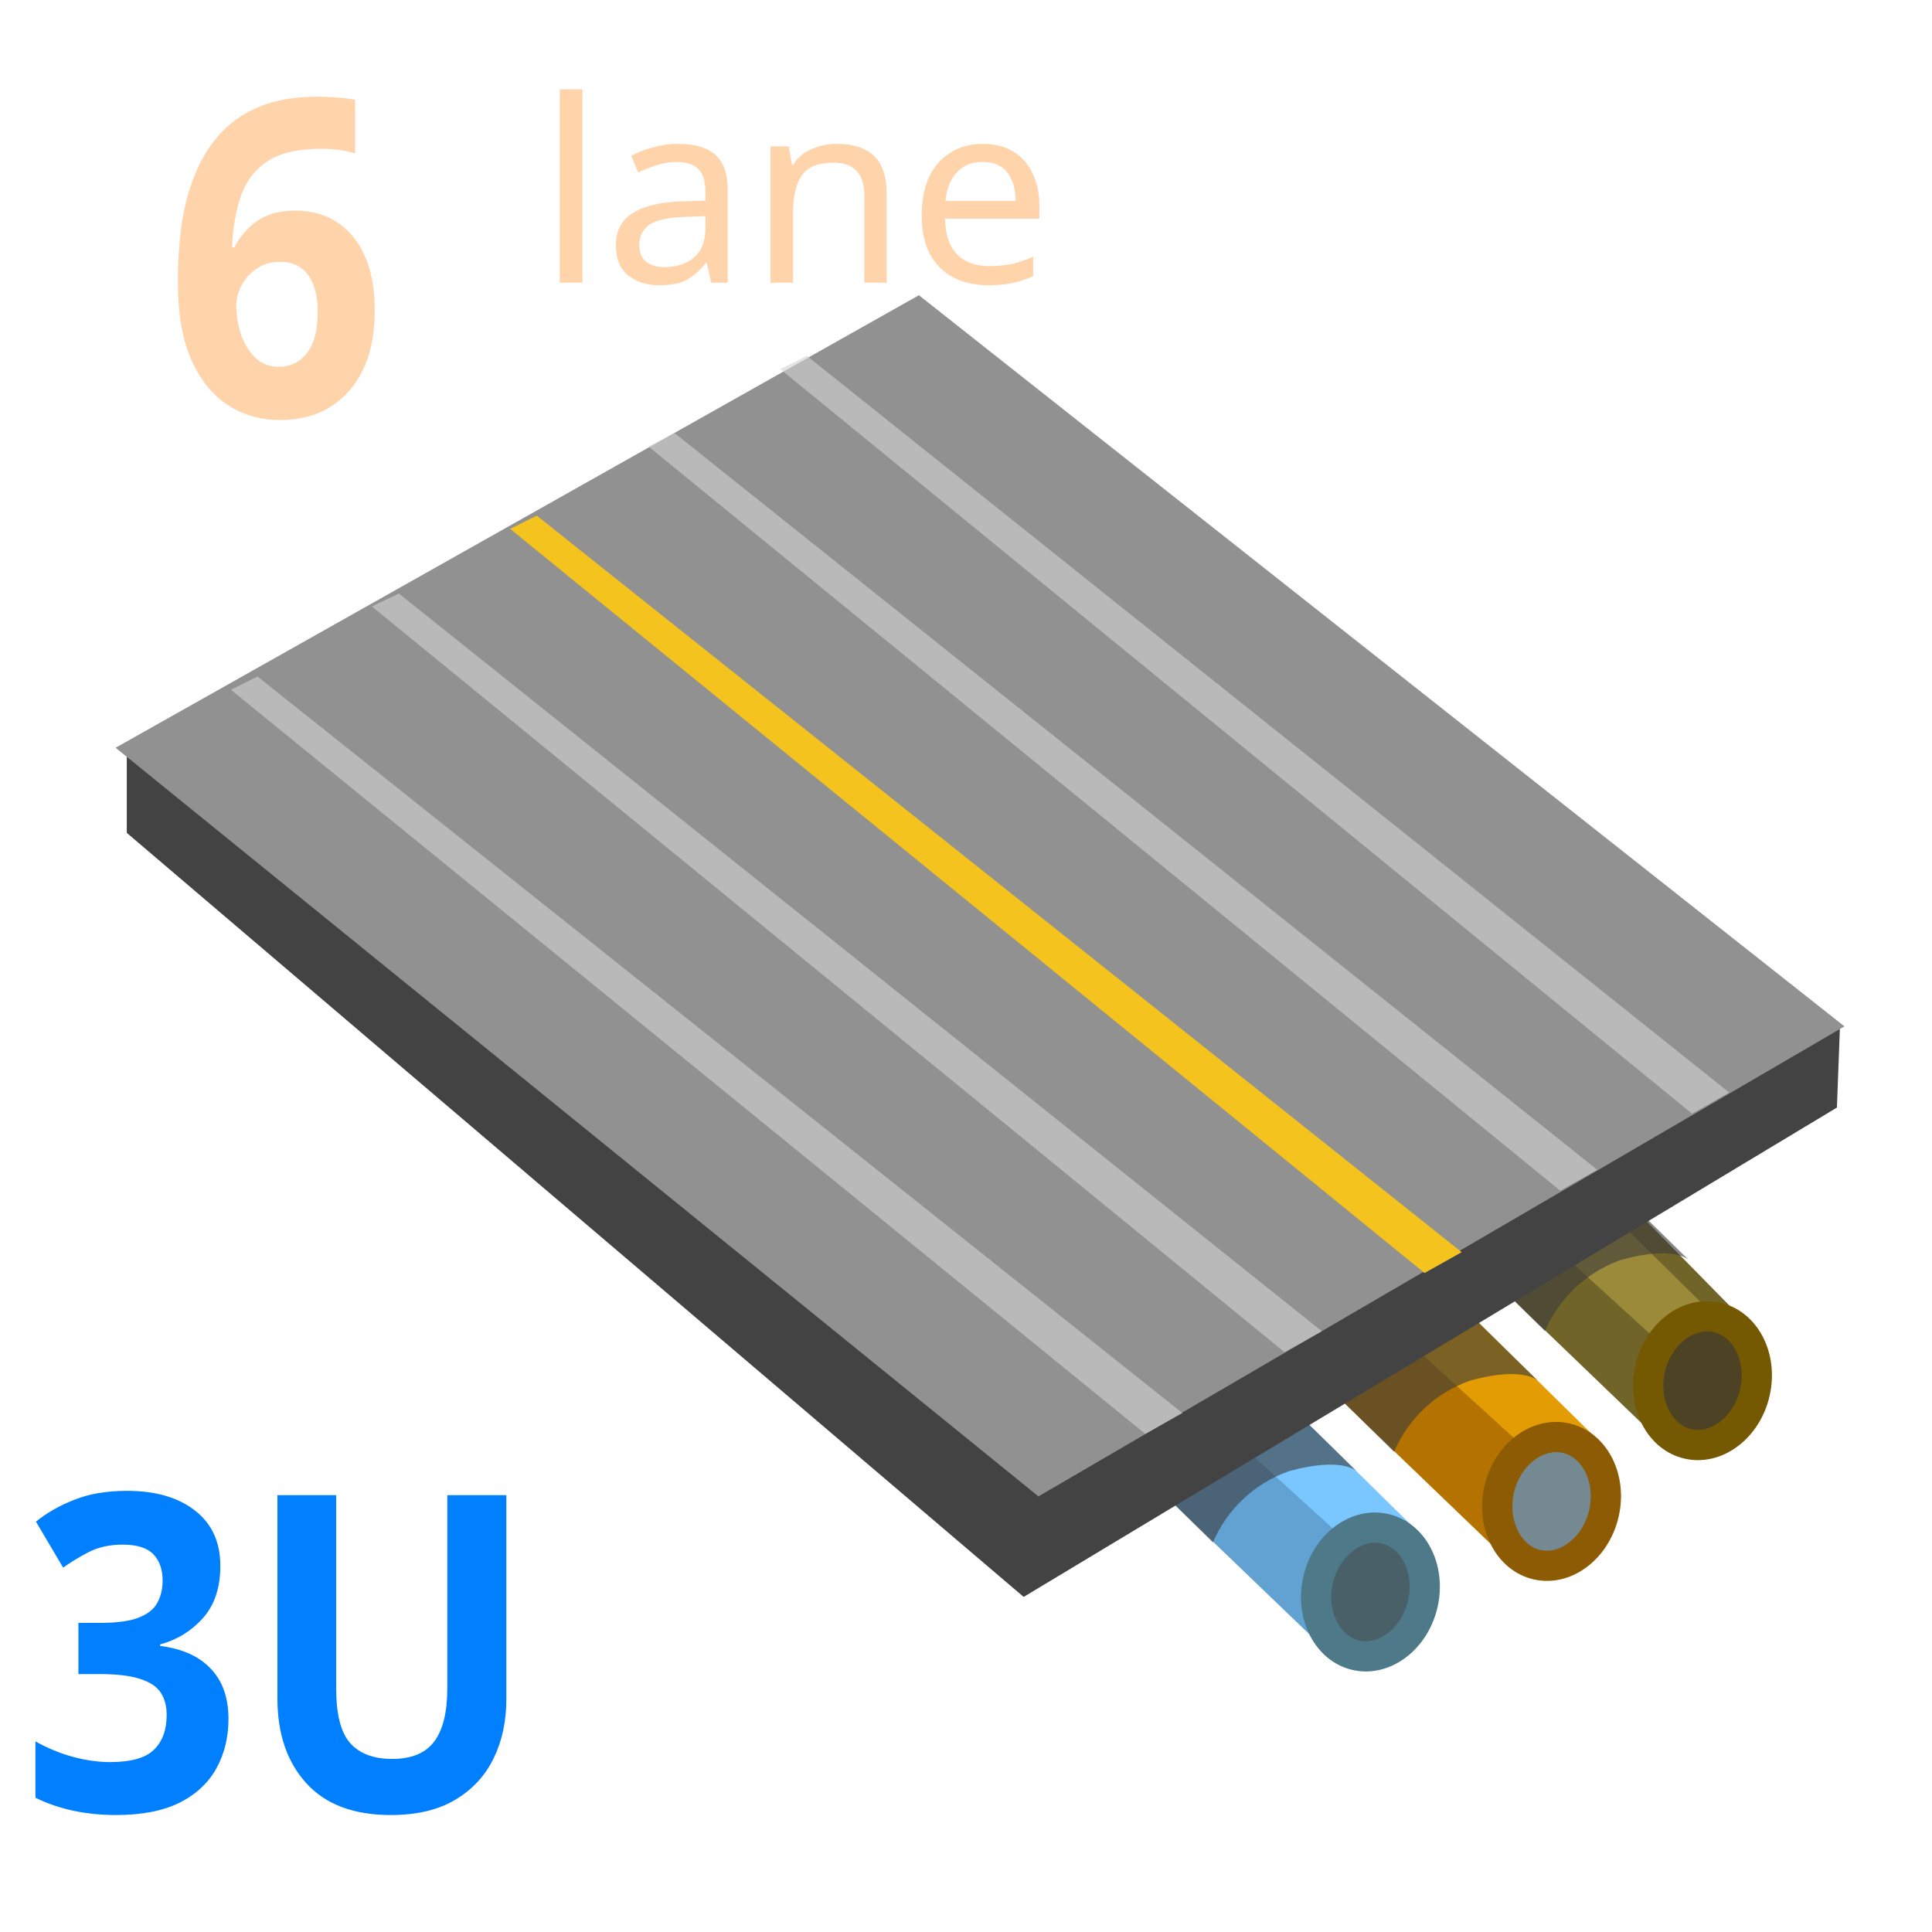
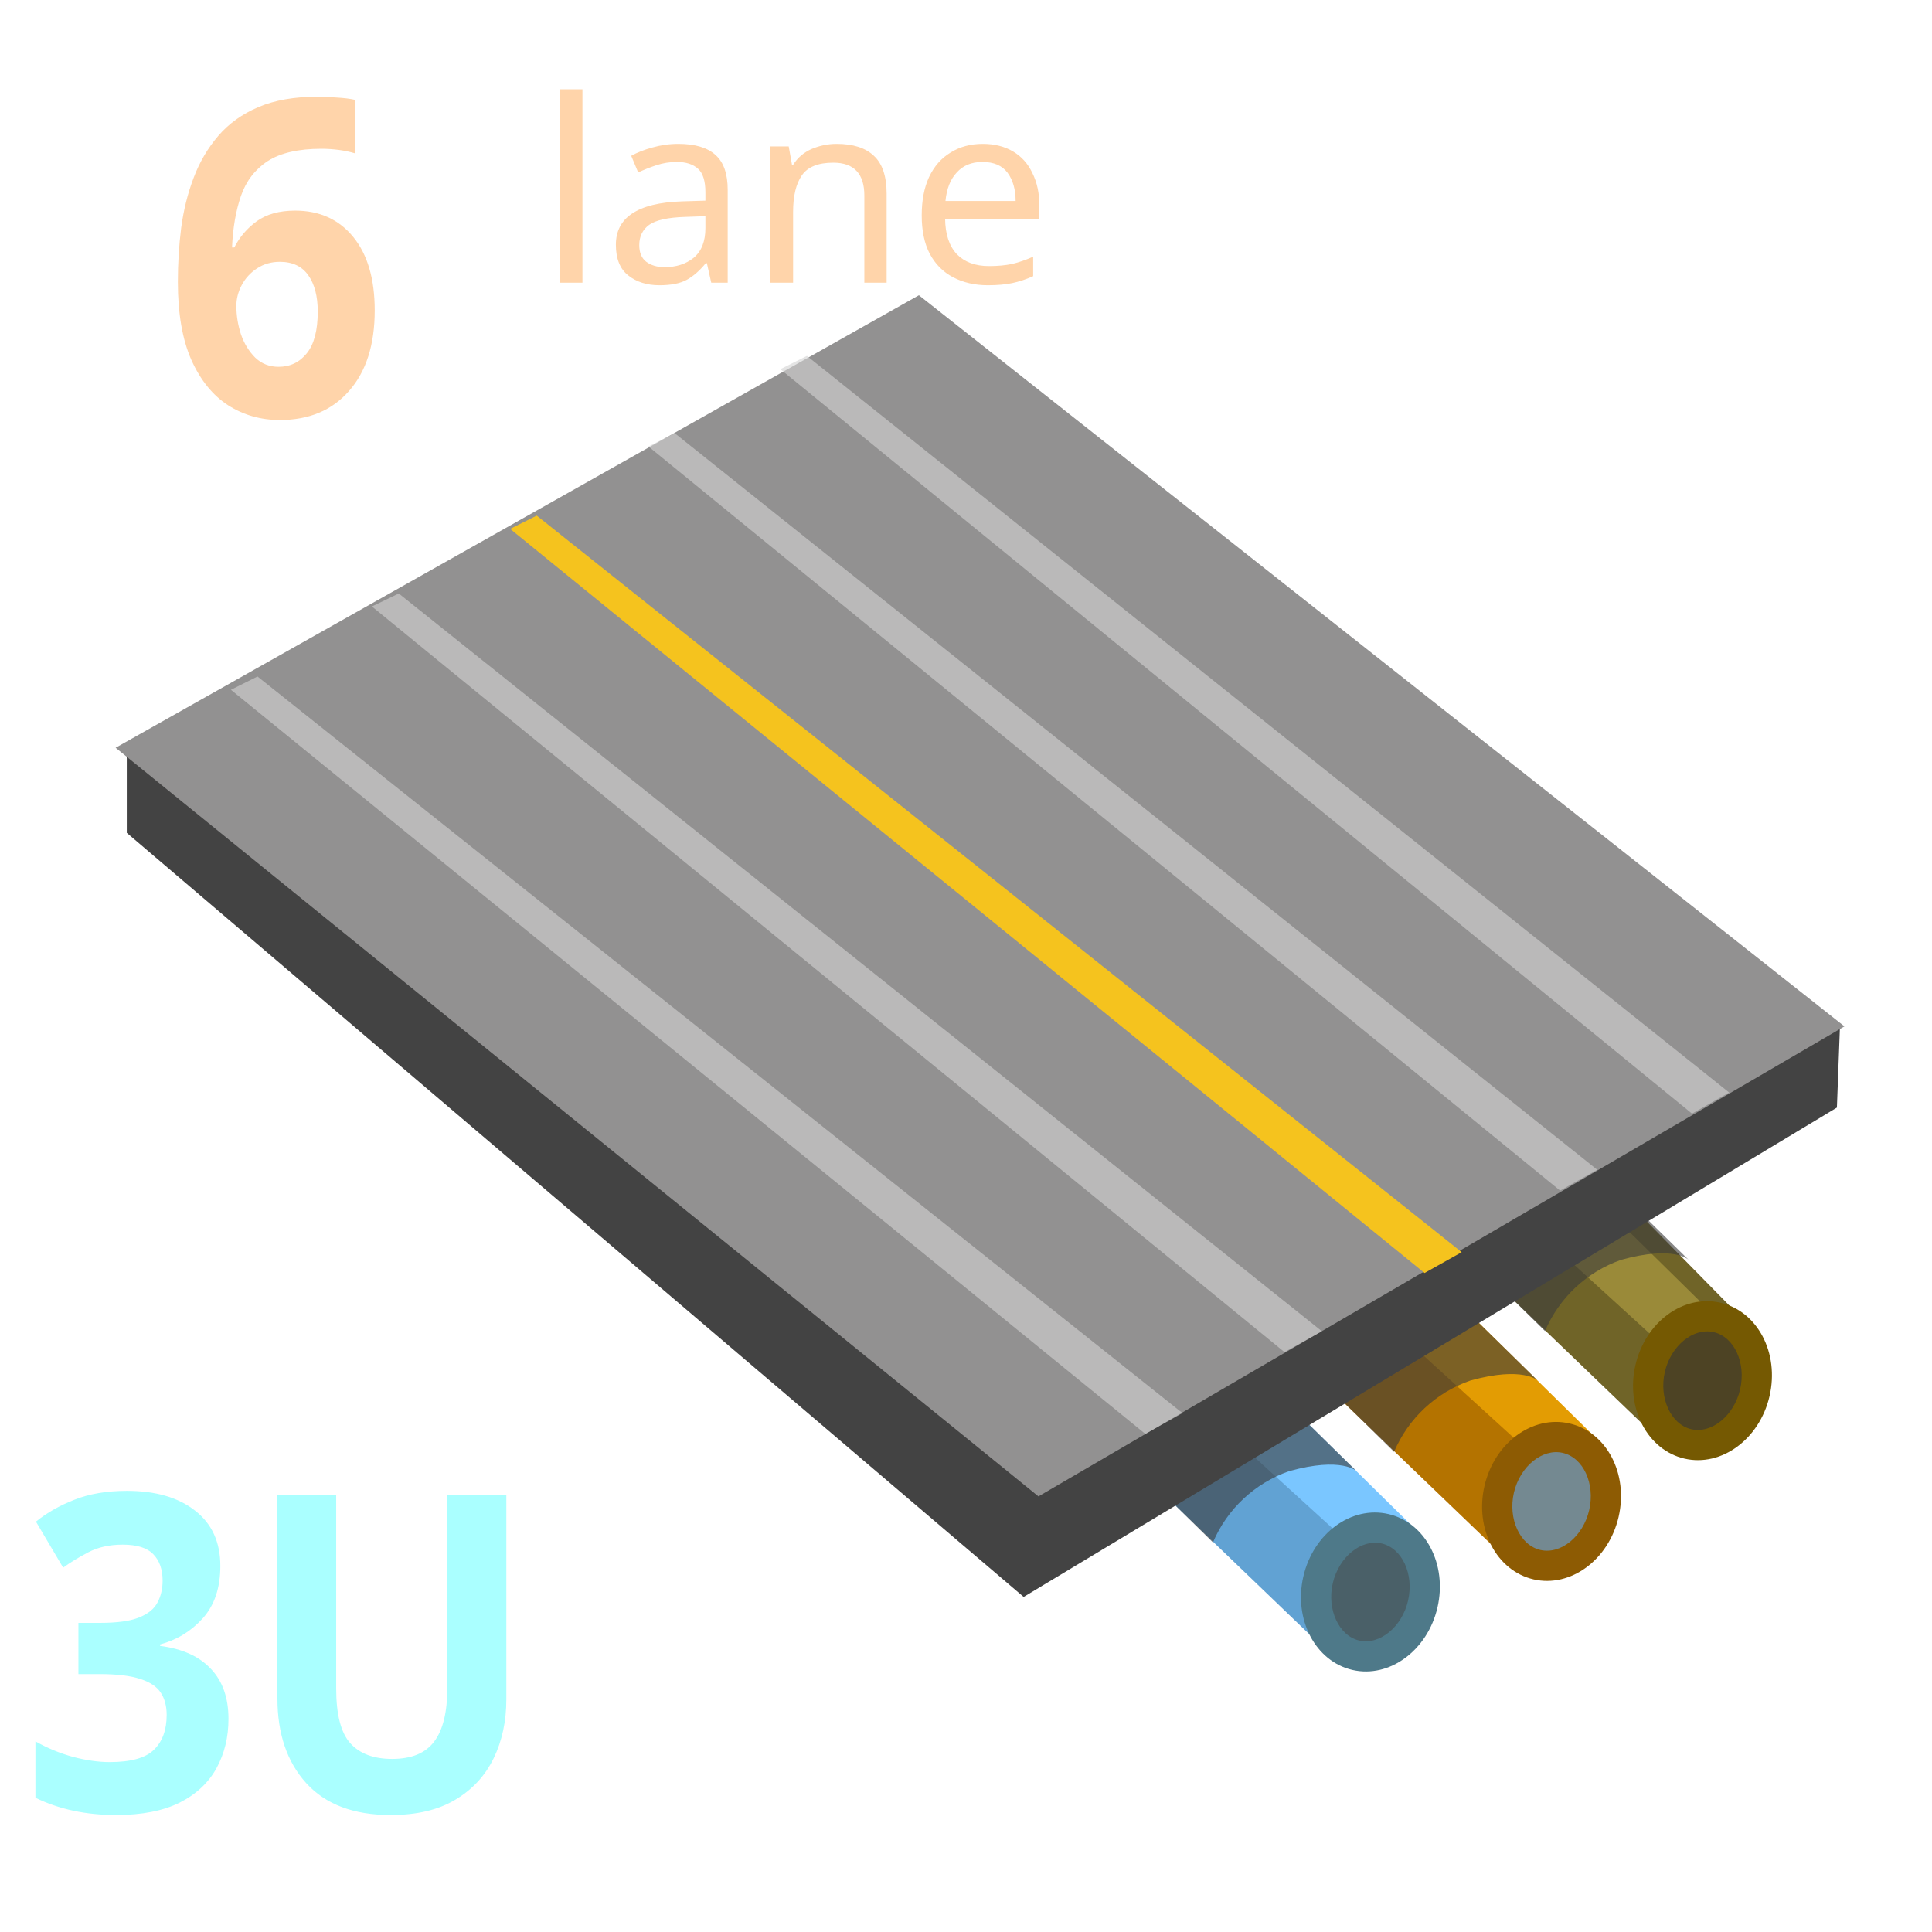
<svg xmlns="http://www.w3.org/2000/svg" width="64" height="64">
  <defs>
    <clipPath id="clip-LargeRoad8lanes">
      <rect height="64" id="svg_1" width="64" />
    </clipPath>undefined</defs>
  <g class="layer">
    <polyline fill="none" id="svg_17" opacity="0.5" points="9.036 5.972 8.862 6.965 8.691 7.861 8.616 8.679 8.469 9.598" stroke-linecap="round" />
-     <text fill="#ffd4aa" font-family="Sans-serif" font-size="24" font-weight="bold" id="svg_18" stroke-width="0" style="cursor: move;" text-anchor="middle" transform="matrix(1 0 0 1 0 0) matrix(0.539213 0 0 0.609831 0.963212 -1.20126)" x="15.16" xml:space="preserve" y="24.55">6</text>
+     <text fill="#ffd4aa" font-family="Sans-serif" font-size="24" font-weight="bold" id="svg_18" stroke-width="0" text-anchor="middle" transform="matrix(1 0 0 1 0 0) matrix(0.539213 0 0 0.609831 0.963212 -1.20126)" x="15.16" xml:space="preserve" y="24.55">6</text>
    <text fill="#ffd4aa" font-family="Sans-serif" font-size="11" font-weight="normal" id="svg_19" stroke-width="0" text-anchor="middle" transform="matrix(1 0 0 1 0 0) matrix(0.774676 0 0 0.766501 3.36502 -0.988836)" x="29.66" xml:space="preserve" y="13.51">lane</text>
    <g clip-path="url(#clip-LargeRoad8lanes)" id="svg_2">
      <path d="m118.1,185.68l-6.59,-8.59s-4.62,2.21 -4.37,2.65s8.13,10.08 8.13,10.08l2.83,-4.14z" data-name="Path 2053" fill="#706428" id="svg_3" transform="rotate(-7 -1073.9 609.179)" />
      <path d="m113.1,189.68l-6.59,-8.59s-4.62,2.21 -4.37,2.65s8.13,10.08 8.13,10.08l2.83,-4.14z" data-name="Path 2201" fill="#b47300" id="svg_4" transform="rotate(-7 -1078.9 613.179)" />
      <path d="m107.1,192.68l-6.59,-8.59s-4.62,2.21 -4.37,2.65s8.13,10.08 8.13,10.08l2.83,-4.14z" data-name="Path 2205" fill="#61a2d3" id="svg_5" transform="rotate(-7 -1084.9 616.179)" />
      <path d="m118.33,186.85l-6.83,-8.6s-2.31,0.51 -2.06,0.95s7.53,8.87 7.53,8.87l1.36,-1.22z" data-name="Path 2054" fill="#9a8a39" id="svg_6" transform="rotate(-7 -1074.74 610.26)" />
      <path d="m113.33,189.85l-6.83,-8.6s-2.31,0.51 -2.06,0.95s7.53,8.87 7.53,8.87l1.36,-1.22z" data-name="Path 2202" fill="#e39c03" id="svg_7" transform="rotate(-7 -1079.74 613.26)" />
      <path d="m107.33,192.85l-6.83,-8.6s-2.31,0.51 -2.06,0.95s7.53,8.87 7.53,8.87l1.36,-1.22z" data-name="Path 2206" fill="#7ac6ff" id="svg_8" transform="rotate(-7 -1085.74 616.26)" />
      <path d="m1186.17,-425.93a4.27,4.27 0 0 1 2.52,-2.36c1.76,-0.49 2.24,0 2.24,0l-2.01,-1.97l-5.5,1.62l2.75,2.71z" data-name="Path 2055" fill="rgba(59,59,59,0.61)" id="svg_9" transform="translate(-1134.99 470.025)" />
      <path d="m1186.17,-425.93a4.27,4.27 0 0 1 2.52,-2.36c1.76,-0.49 2.24,0 2.24,0l-2.01,-1.97l-5.5,1.62l2.75,2.71z" data-name="Path 2203" fill="rgba(59,59,59,0.61)" id="svg_10" transform="translate(-1139.99 474.025)" />
      <path d="m1186.17,-425.93a4.27,4.27 0 0 1 2.52,-2.36c1.76,-0.49 2.24,0 2.24,0l-2.01,-1.97l-5.5,1.62l2.75,2.71z" data-name="Path 2207" fill="rgba(59,59,59,0.61)" id="svg_11" transform="translate(-1145.99 477.025)" />
      <g data-name="Path 2200" fill="#4d4324" id="svg_12" transform="rotate(13 54.4225 42.9184)">
        <path d="m56.98,47.37c-0.98,0 -1.78,-0.97 -1.78,-2.15c0,-1.19 0.8,-2.15 1.78,-2.15c0.98,0 1.78,0.96 1.78,2.15c0,1.18 -0.8,2.15 -1.78,2.15z" id="svg_13" />
        <path d="m56.98,43.57c-0.69,0 -1.28,0.75 -1.28,1.65c0,0.89 0.59,1.65 1.28,1.65c0.7,0 1.28,-0.76 1.28,-1.65c0,-0.9 -0.58,-1.65 -1.28,-1.65m0,-1c1.26,0 2.28,1.18 2.28,2.65c0,1.46 -1.02,2.65 -2.28,2.65c-1.26,0 -2.28,-1.19 -2.28,-2.65c0,-1.47 1.02,-2.65 2.28,-2.65z" fill="#755902" id="svg_14" />
      </g>
      <g data-name="Path 2204" fill="#748991" id="svg_15" transform="rotate(13 49.4225 46.9184)">
        <path d="m51.98,51.37c-0.98,0 -1.78,-0.97 -1.78,-2.15c0,-1.19 0.8,-2.15 1.78,-2.15c0.98,0 1.78,0.96 1.78,2.15c0,1.18 -0.8,2.15 -1.78,2.15z" id="svg_16" />
        <path d="m51.98,47.57c-0.69,0 -1.28,0.75 -1.28,1.65c0,0.89 0.59,1.65 1.28,1.65c0.7,0 1.28,-0.76 1.28,-1.65c0,-0.9 -0.58,-1.65 -1.28,-1.65m0,-1c1.26,0 2.28,1.18 2.28,2.65c0,1.46 -1.02,2.65 -2.28,2.65c-1.26,0 -2.28,-1.19 -2.28,-2.65c0,-1.47 1.02,-2.65 2.28,-2.65z" fill="#8d5b03" id="svg_20" />
      </g>
      <g data-name="Path 2208" fill="#4a6068" id="svg_21" transform="rotate(13 43.4225 49.9184)">
        <path d="m45.98,54.37c-0.98,0 -1.78,-0.97 -1.78,-2.15c0,-1.19 0.8,-2.15 1.78,-2.15c0.98,0 1.78,0.96 1.78,2.15c0,1.18 -0.8,2.15 -1.78,2.15z" id="svg_22" />
        <path d="m45.98,50.57c-0.69,0 -1.28,0.75 -1.28,1.65c0,0.89 0.59,1.65 1.28,1.65c0.7,0 1.28,-0.76 1.28,-1.65c0,-0.9 -0.58,-1.65 -1.28,-1.65m0,-1c1.26,0 2.28,1.18 2.28,2.65c0,1.46 -1.02,2.65 -2.28,2.65c-1.26,0 -2.28,-1.19 -2.28,-2.65c0,-1.47 1.02,-2.65 2.28,-2.65z" fill="#4e7989" id="svg_23" />
      </g>
      <path d="m1249.83,-1111.13l11.31,-6.69l-11.31,6.69z" data-name="Path 2191" fill="gray" id="svg_24" transform="translate(-1201.93 1152.9)" />
      <path d="m4.2,27.59l29.71,25.31l26.94,-16.21l0.1,-2.66l-56.75,-9.03l0,2.59z" data-name="Path 2186" fill="#434343" id="svg_25" />
      <path d="m3.83,24.77l30.57,24.8l26.7,-15.57l-30.66,-24.22l-26.61,14.99z" data-name="Path 2192" fill="#929191" id="svg_29" />
      <path d="m47.9,41.77l11.31,-6.69l-11.31,6.69z" data-name="Path 2191" fill="gray" id="svg_30" />
      <path d="m15821.35,3489.67l30.29,24.65l1.23,-0.69l-30.64,-24.4l-0.88,0.44z" data-name="Path 2287" fill="rgba(212,212,212,0.61)" id="svg_32" transform="translate(-15813.7 -3466.82)" />
      <path d="m15822.9,3488.76l30.29,24.65l1.23,-0.69l-30.64,-24.4l-0.88,0.44z" data-name="Path 2294" fill="#f5c31e" id="svg_33" transform="translate(-15806 -3471.24)" />
      <path d="m12.32,20.09l30.23,24.7l1.24,-0.69l-30.58,-24.44l-0.89,0.43z" data-name="Path 2288" fill="rgba(212,212,212,0.61)" id="svg_34" />
      <path d="m15824.08,3487.87l30.2,24.65l1.23,-0.69l-30.56,-24.4l-0.87,0.44z" data-name="Path 2289" fill="rgba(212,212,212,0.61)" id="svg_36" transform="translate(-15802.6 -3473.08)" />
      <path d="m15822.15,3489.65l30.2,24.66l1.23,-0.7l-30.55,-24.4l-0.88,0.44z" data-name="Path 2300" fill="rgba(212,212,212,0.61)" id="svg_37" transform="translate(-15796.3 -3477.42)" />
    </g>
-     <text fill="#007fff" font-family="Sans-serif" font-size="24" font-weight="bold" id="svg_35" stroke-width="0" style="cursor: move;" text-anchor="middle" transform="matrix(0.539213 0 0 0.609831 0.963212 -1.20126)" x="15.42" xml:space="preserve" y="100.33">3U</text>
+     <text fill="#aaffff" font-family="Sans-serif" font-size="24" font-weight="bold" id="svg_35" stroke-width="0" text-anchor="middle" transform="matrix(0.539213 0 0 0.609831 0.963212 -1.20126)" x="15.42" xml:space="preserve" y="100.33">3U</text>
  </g>
</svg>
